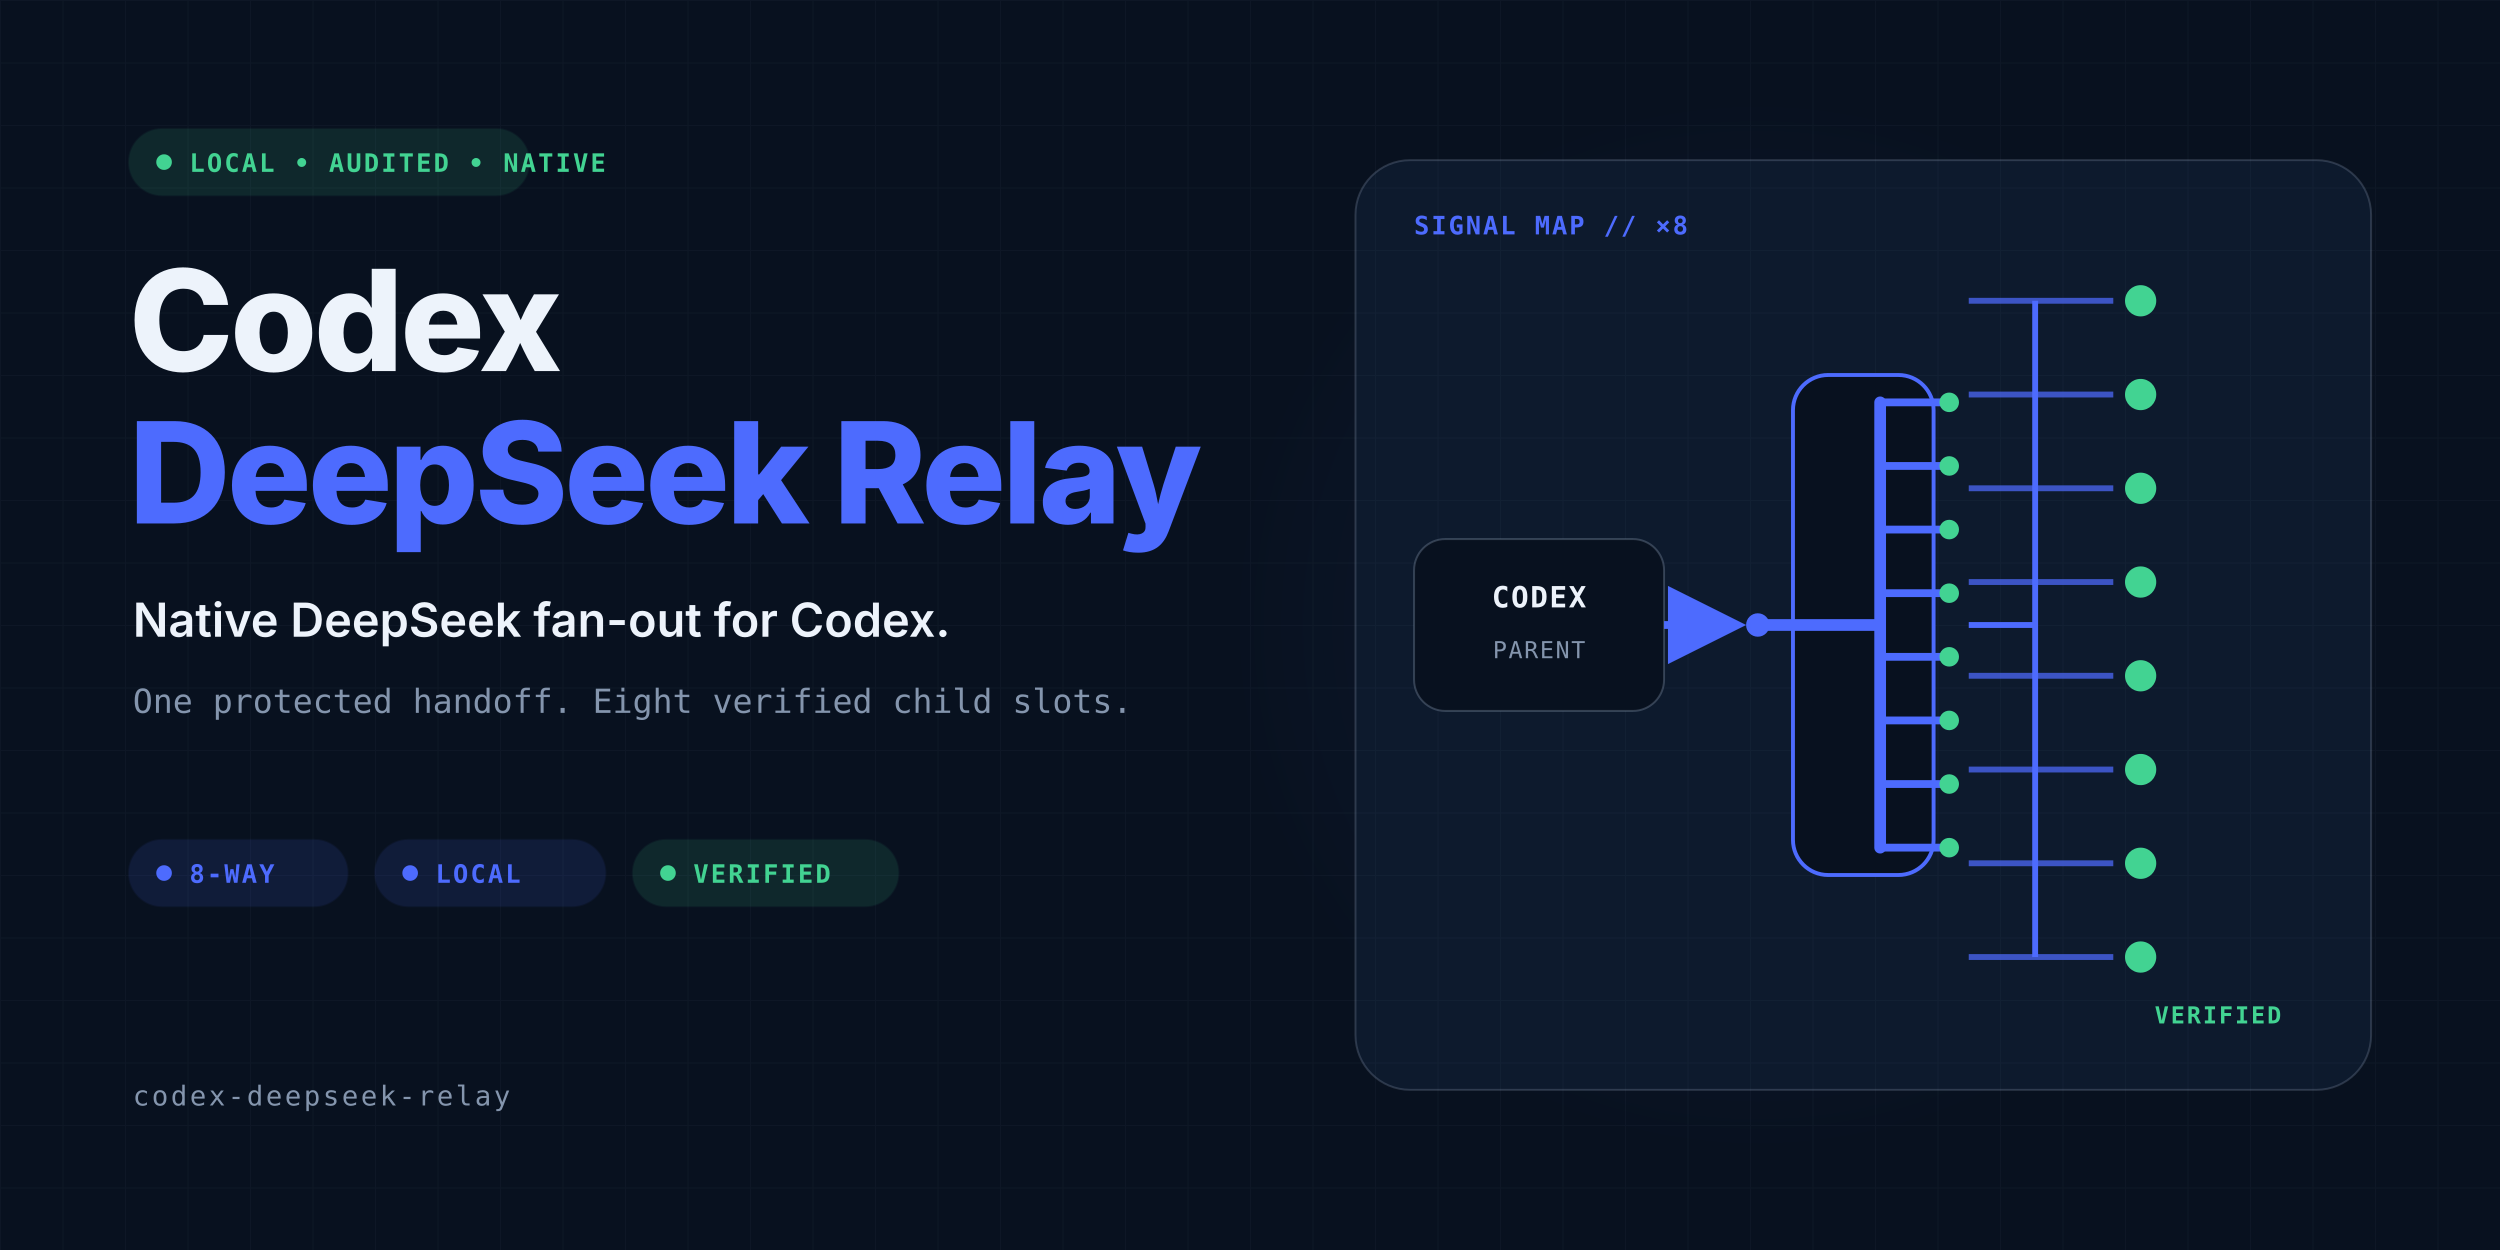
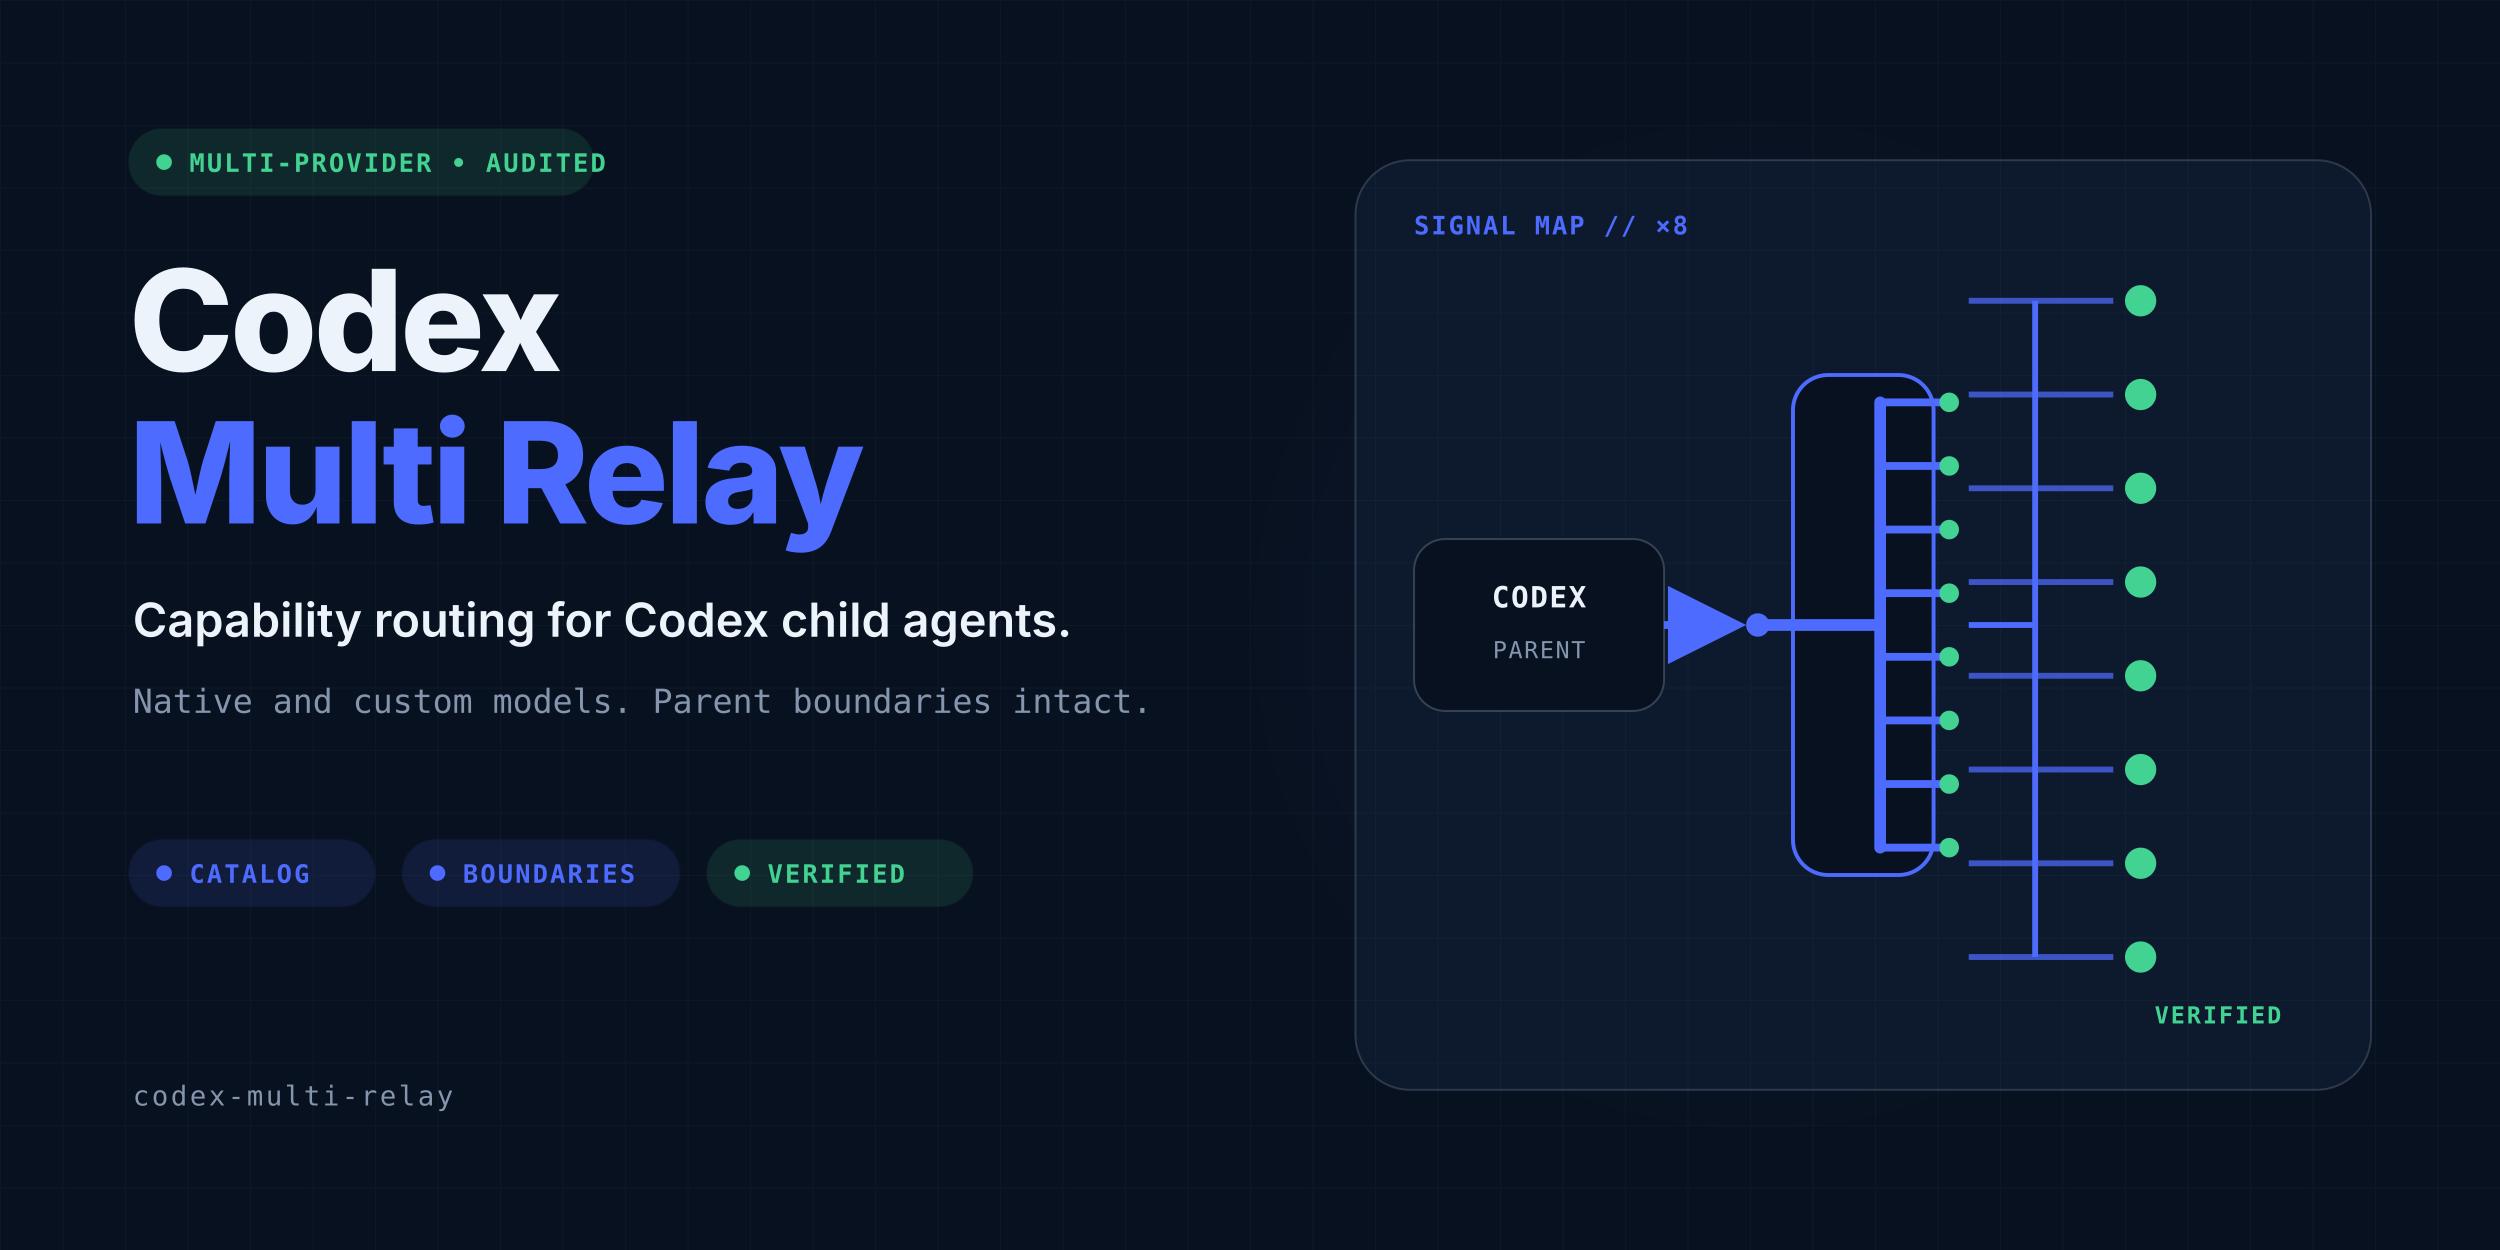
<svg xmlns="http://www.w3.org/2000/svg" width="1280" height="640" viewBox="0 0 1280 640" role="img" aria-labelledby="title desc">
  <defs>
    <pattern id="grid" width="32" height="32" patternUnits="userSpaceOnUse">
      <path d="M32 0H0V32" fill="none" stroke="#8495ad" stroke-width="1" opacity=".05" />
    </pattern>
    <radialGradient id="relayGlow">
      <stop offset="0" stop-color="#4d6bfe" stop-opacity=".10" />
      <stop offset="1" stop-color="#4d6bfe" stop-opacity="0" />
    </radialGradient>
    <marker id="arrowRoute" markerWidth="10" markerHeight="10" refX="8" refY="5" orient="auto" markerUnits="strokeWidth">
      <path d="M0 0L10 5L0 10Z" fill="#4d6bfe" />
    </marker>
    <marker id="arrowMuted" markerWidth="10" markerHeight="10" refX="8" refY="5" orient="auto" markerUnits="strokeWidth">
      <path d="M0 0L10 5L0 10Z" fill="#8495ad" />
    </marker>
  </defs>
  <rect width="1280" height="640" fill="#08111f" />
  <rect width="1280" height="640" fill="url(#grid)" />
  <circle cx="900" cy="320" r="270" fill="url(#relayGlow)" />
  <g transform="translate(66 66)">
-     <rect width="205" height="34" rx="17" fill="#42d392" opacity=".12" stroke="#42d392" stroke-opacity=".45" />
+     <rect width="238" height="34" rx="17" fill="#42d392" opacity=".12" stroke="#42d392" stroke-opacity=".45" />
    <circle cx="18" cy="17" r="4" fill="#42d392" />
-     <text x="31" y="22" fill="#42d392" font-size="13" font-weight="700" font-family="'Cascadia Mono', 'SFMono-Regular', Consolas, Menlo, monospace" text-anchor="start" letter-spacing="1.1">LOCAL • AUDITED • NATIVE</text>
+     <text x="31" y="22" fill="#42d392" font-size="13" font-weight="700" font-family="'Cascadia Mono', 'SFMono-Regular', Consolas, Menlo, monospace" text-anchor="start" letter-spacing="1.1">MULTI-PROVIDER • AUDITED</text>
  </g>
  <text x="66" y="190" fill="#edf3fb" font-size="72" font-weight="780" font-family="-apple-system, BlinkMacSystemFont, 'Segoe UI', 'PingFang SC', sans-serif" text-anchor="start" letter-spacing="-1.7">Codex</text>
-   <text x="66" y="268" fill="#4d6bfe" font-size="72" font-weight="780" font-family="-apple-system, BlinkMacSystemFont, 'Segoe UI', 'PingFang SC', sans-serif" text-anchor="start" letter-spacing="-1.8">DeepSeek Relay</text>
-   <text x="68" y="326" fill="#edf3fb" font-size="24" font-weight="600" font-family="-apple-system, BlinkMacSystemFont, 'Segoe UI', 'PingFang SC', sans-serif" text-anchor="start">Native DeepSeek fan-out for Codex.</text>
-   <text x="68" y="365" fill="#8495ad" font-size="17" font-weight="500" font-family="'Cascadia Mono', 'SFMono-Regular', Consolas, Menlo, monospace" text-anchor="start">One protected handoff. Eight verified child slots.</text>
+   <text x="66" y="268" fill="#4d6bfe" font-size="72" font-weight="780" font-family="-apple-system, BlinkMacSystemFont, 'Segoe UI', 'PingFang SC', sans-serif" text-anchor="start" letter-spacing="-1.8">Multi Relay</text>
+   <text x="68" y="326" fill="#edf3fb" font-size="24" font-weight="600" font-family="-apple-system, BlinkMacSystemFont, 'Segoe UI', 'PingFang SC', sans-serif" text-anchor="start">Capability routing for Codex child agents.</text>
+   <text x="68" y="365" fill="#8495ad" font-size="17" font-weight="500" font-family="'Cascadia Mono', 'SFMono-Regular', Consolas, Menlo, monospace" text-anchor="start">Native and custom models. Parent boundaries intact.</text>
  <g transform="translate(66 430)">
-     <rect width="112" height="34" rx="17" fill="#4d6bfe" opacity=".12" stroke="#4d6bfe" stroke-opacity=".45" />
+     <rect width="126" height="34" rx="17" fill="#4d6bfe" opacity=".12" stroke="#4d6bfe" stroke-opacity=".45" />
    <circle cx="18" cy="17" r="4" fill="#4d6bfe" />
-     <text x="31" y="22" fill="#4d6bfe" font-size="13" font-weight="700" font-family="'Cascadia Mono', 'SFMono-Regular', Consolas, Menlo, monospace" text-anchor="start" letter-spacing="1.1">8-WAY</text>
+     <text x="31" y="22" fill="#4d6bfe" font-size="13" font-weight="700" font-family="'Cascadia Mono', 'SFMono-Regular', Consolas, Menlo, monospace" text-anchor="start" letter-spacing="1.1">CATALOG</text>
  </g>
-   <g transform="translate(192 430)">
-     <rect width="118" height="34" rx="17" fill="#4d6bfe" opacity=".12" stroke="#4d6bfe" stroke-opacity=".45" />
+   <g transform="translate(206 430)">
+     <rect width="142" height="34" rx="17" fill="#4d6bfe" opacity=".12" stroke="#4d6bfe" stroke-opacity=".45" />
    <circle cx="18" cy="17" r="4" fill="#4d6bfe" />
-     <text x="31" y="22" fill="#4d6bfe" font-size="13" font-weight="700" font-family="'Cascadia Mono', 'SFMono-Regular', Consolas, Menlo, monospace" text-anchor="start" letter-spacing="1.1">LOCAL</text>
+     <text x="31" y="22" fill="#4d6bfe" font-size="13" font-weight="700" font-family="'Cascadia Mono', 'SFMono-Regular', Consolas, Menlo, monospace" text-anchor="start" letter-spacing="1.1">BOUNDARIES</text>
  </g>
-   <g transform="translate(324 430)">
+   <g transform="translate(362 430)">
    <rect width="136" height="34" rx="17" fill="#42d392" opacity=".12" stroke="#42d392" stroke-opacity=".45" />
    <circle cx="18" cy="17" r="4" fill="#42d392" />
    <text x="31" y="22" fill="#42d392" font-size="13" font-weight="700" font-family="'Cascadia Mono', 'SFMono-Regular', Consolas, Menlo, monospace" text-anchor="start" letter-spacing="1.1">VERIFIED</text>
  </g>
-   <text x="68" y="566" fill="#8495ad" font-size="14" font-weight="500" font-family="'Cascadia Mono', 'SFMono-Regular', Consolas, Menlo, monospace" text-anchor="start" letter-spacing="1.3">codex-deepseek-relay</text>
+   <text x="68" y="566" fill="#8495ad" font-size="14" font-weight="500" font-family="'Cascadia Mono', 'SFMono-Regular', Consolas, Menlo, monospace" text-anchor="start" letter-spacing="1.3">codex-multi-relay</text>
  <rect x="694" y="82" width="520" height="476" rx="28" fill="#0d1a2d" stroke="#8495ad" stroke-opacity=".28" />
  <rect x="694" y="82" width="520" height="476" rx="28" fill="url(#grid)" />
  <text x="724" y="120" fill="#4d6bfe" font-size="13" font-weight="700" font-family="'Cascadia Mono', 'SFMono-Regular', Consolas, Menlo, monospace" text-anchor="start" letter-spacing="1">SIGNAL MAP // ×8</text>
  <rect x="724" y="276" width="128" height="88" rx="16" fill="#08111f" stroke="#8495ad" stroke-opacity=".35" />
  <text x="788" y="311" fill="#edf3fb" font-size="15" font-weight="740" font-family="'Cascadia Mono', 'SFMono-Regular', Consolas, Menlo, monospace" text-anchor="middle" letter-spacing="0.8">CODEX</text>
  <text x="788" y="337" fill="#8495ad" font-size="12" font-weight="500" font-family="'Cascadia Mono', 'SFMono-Regular', Consolas, Menlo, monospace" text-anchor="middle" letter-spacing="0.8">PARENT</text>
  <path d="M852 320H886" stroke="#4d6bfe" stroke-width="4" marker-end="url(#arrowRoute)" />
  <g transform="translate(900 182)" data-component="relay-mark" aria-label="Relay mark with eight verified outputs">
    <rect x="18" y="10" width="72" height="256" rx="18" fill="#08111f" stroke="#4d6bfe" stroke-width="2" />
    <path d="M0 138H62.64" fill="none" stroke="#4d6bfe" stroke-width="6" stroke-linecap="round" />
    <path d="M62.64 24V252" fill="none" stroke="#4d6bfe" stroke-width="6" stroke-linecap="round" />
    <path d="M62.64 24H98" fill="none" stroke="#4d6bfe" stroke-width="4" stroke-linecap="round" />
    <circle cx="98" cy="24" r="5" fill="#42d392" />
    <path d="M62.64 56.571H98" fill="none" stroke="#4d6bfe" stroke-width="4" stroke-linecap="round" />
    <circle cx="98" cy="56.571" r="5" fill="#42d392" />
    <path d="M62.64 89.143H98" fill="none" stroke="#4d6bfe" stroke-width="4" stroke-linecap="round" />
    <circle cx="98" cy="89.143" r="5" fill="#42d392" />
    <path d="M62.64 121.714H98" fill="none" stroke="#4d6bfe" stroke-width="4" stroke-linecap="round" />
    <circle cx="98" cy="121.714" r="5" fill="#42d392" />
    <path d="M62.64 154.286H98" fill="none" stroke="#4d6bfe" stroke-width="4" stroke-linecap="round" />
    <circle cx="98" cy="154.286" r="5" fill="#42d392" />
    <path d="M62.64 186.857H98" fill="none" stroke="#4d6bfe" stroke-width="4" stroke-linecap="round" />
    <circle cx="98" cy="186.857" r="5" fill="#42d392" />
    <path d="M62.64 219.429H98" fill="none" stroke="#4d6bfe" stroke-width="4" stroke-linecap="round" />
    <circle cx="98" cy="219.429" r="5" fill="#42d392" />
    <path d="M62.64 252H98" fill="none" stroke="#4d6bfe" stroke-width="4" stroke-linecap="round" />
    <circle cx="98" cy="252" r="5" fill="#42d392" />
    <circle cx="0" cy="138" r="6" fill="#4d6bfe" />
  </g>
  <path d="M1008 320H1042M1042 154V490" stroke="#4d6bfe" stroke-width="3" fill="none" />
  <path d="M1008 154H1082" stroke="#4d6bfe" stroke-width="3" opacity=".72" />
  <circle cx="1096" cy="154" r="8" fill="#42d392" />
  <path d="M1008 202H1082" stroke="#4d6bfe" stroke-width="3" opacity=".72" />
  <circle cx="1096" cy="202" r="8" fill="#42d392" />
  <path d="M1008 250H1082" stroke="#4d6bfe" stroke-width="3" opacity=".72" />
  <circle cx="1096" cy="250" r="8" fill="#42d392" />
  <path d="M1008 298H1082" stroke="#4d6bfe" stroke-width="3" opacity=".72" />
  <circle cx="1096" cy="298" r="8" fill="#42d392" />
  <path d="M1008 346H1082" stroke="#4d6bfe" stroke-width="3" opacity=".72" />
  <circle cx="1096" cy="346" r="8" fill="#42d392" />
  <path d="M1008 394H1082" stroke="#4d6bfe" stroke-width="3" opacity=".72" />
  <circle cx="1096" cy="394" r="8" fill="#42d392" />
  <path d="M1008 442H1082" stroke="#4d6bfe" stroke-width="3" opacity=".72" />
  <circle cx="1096" cy="442" r="8" fill="#42d392" />
  <path d="M1008 490H1082" stroke="#4d6bfe" stroke-width="3" opacity=".72" />
  <circle cx="1096" cy="490" r="8" fill="#42d392" />
  <text x="1168" y="524" fill="#42d392" font-size="12" font-weight="700" font-family="'Cascadia Mono', 'SFMono-Regular', Consolas, Menlo, monospace" text-anchor="end" letter-spacing="1">VERIFIED</text>
</svg>
